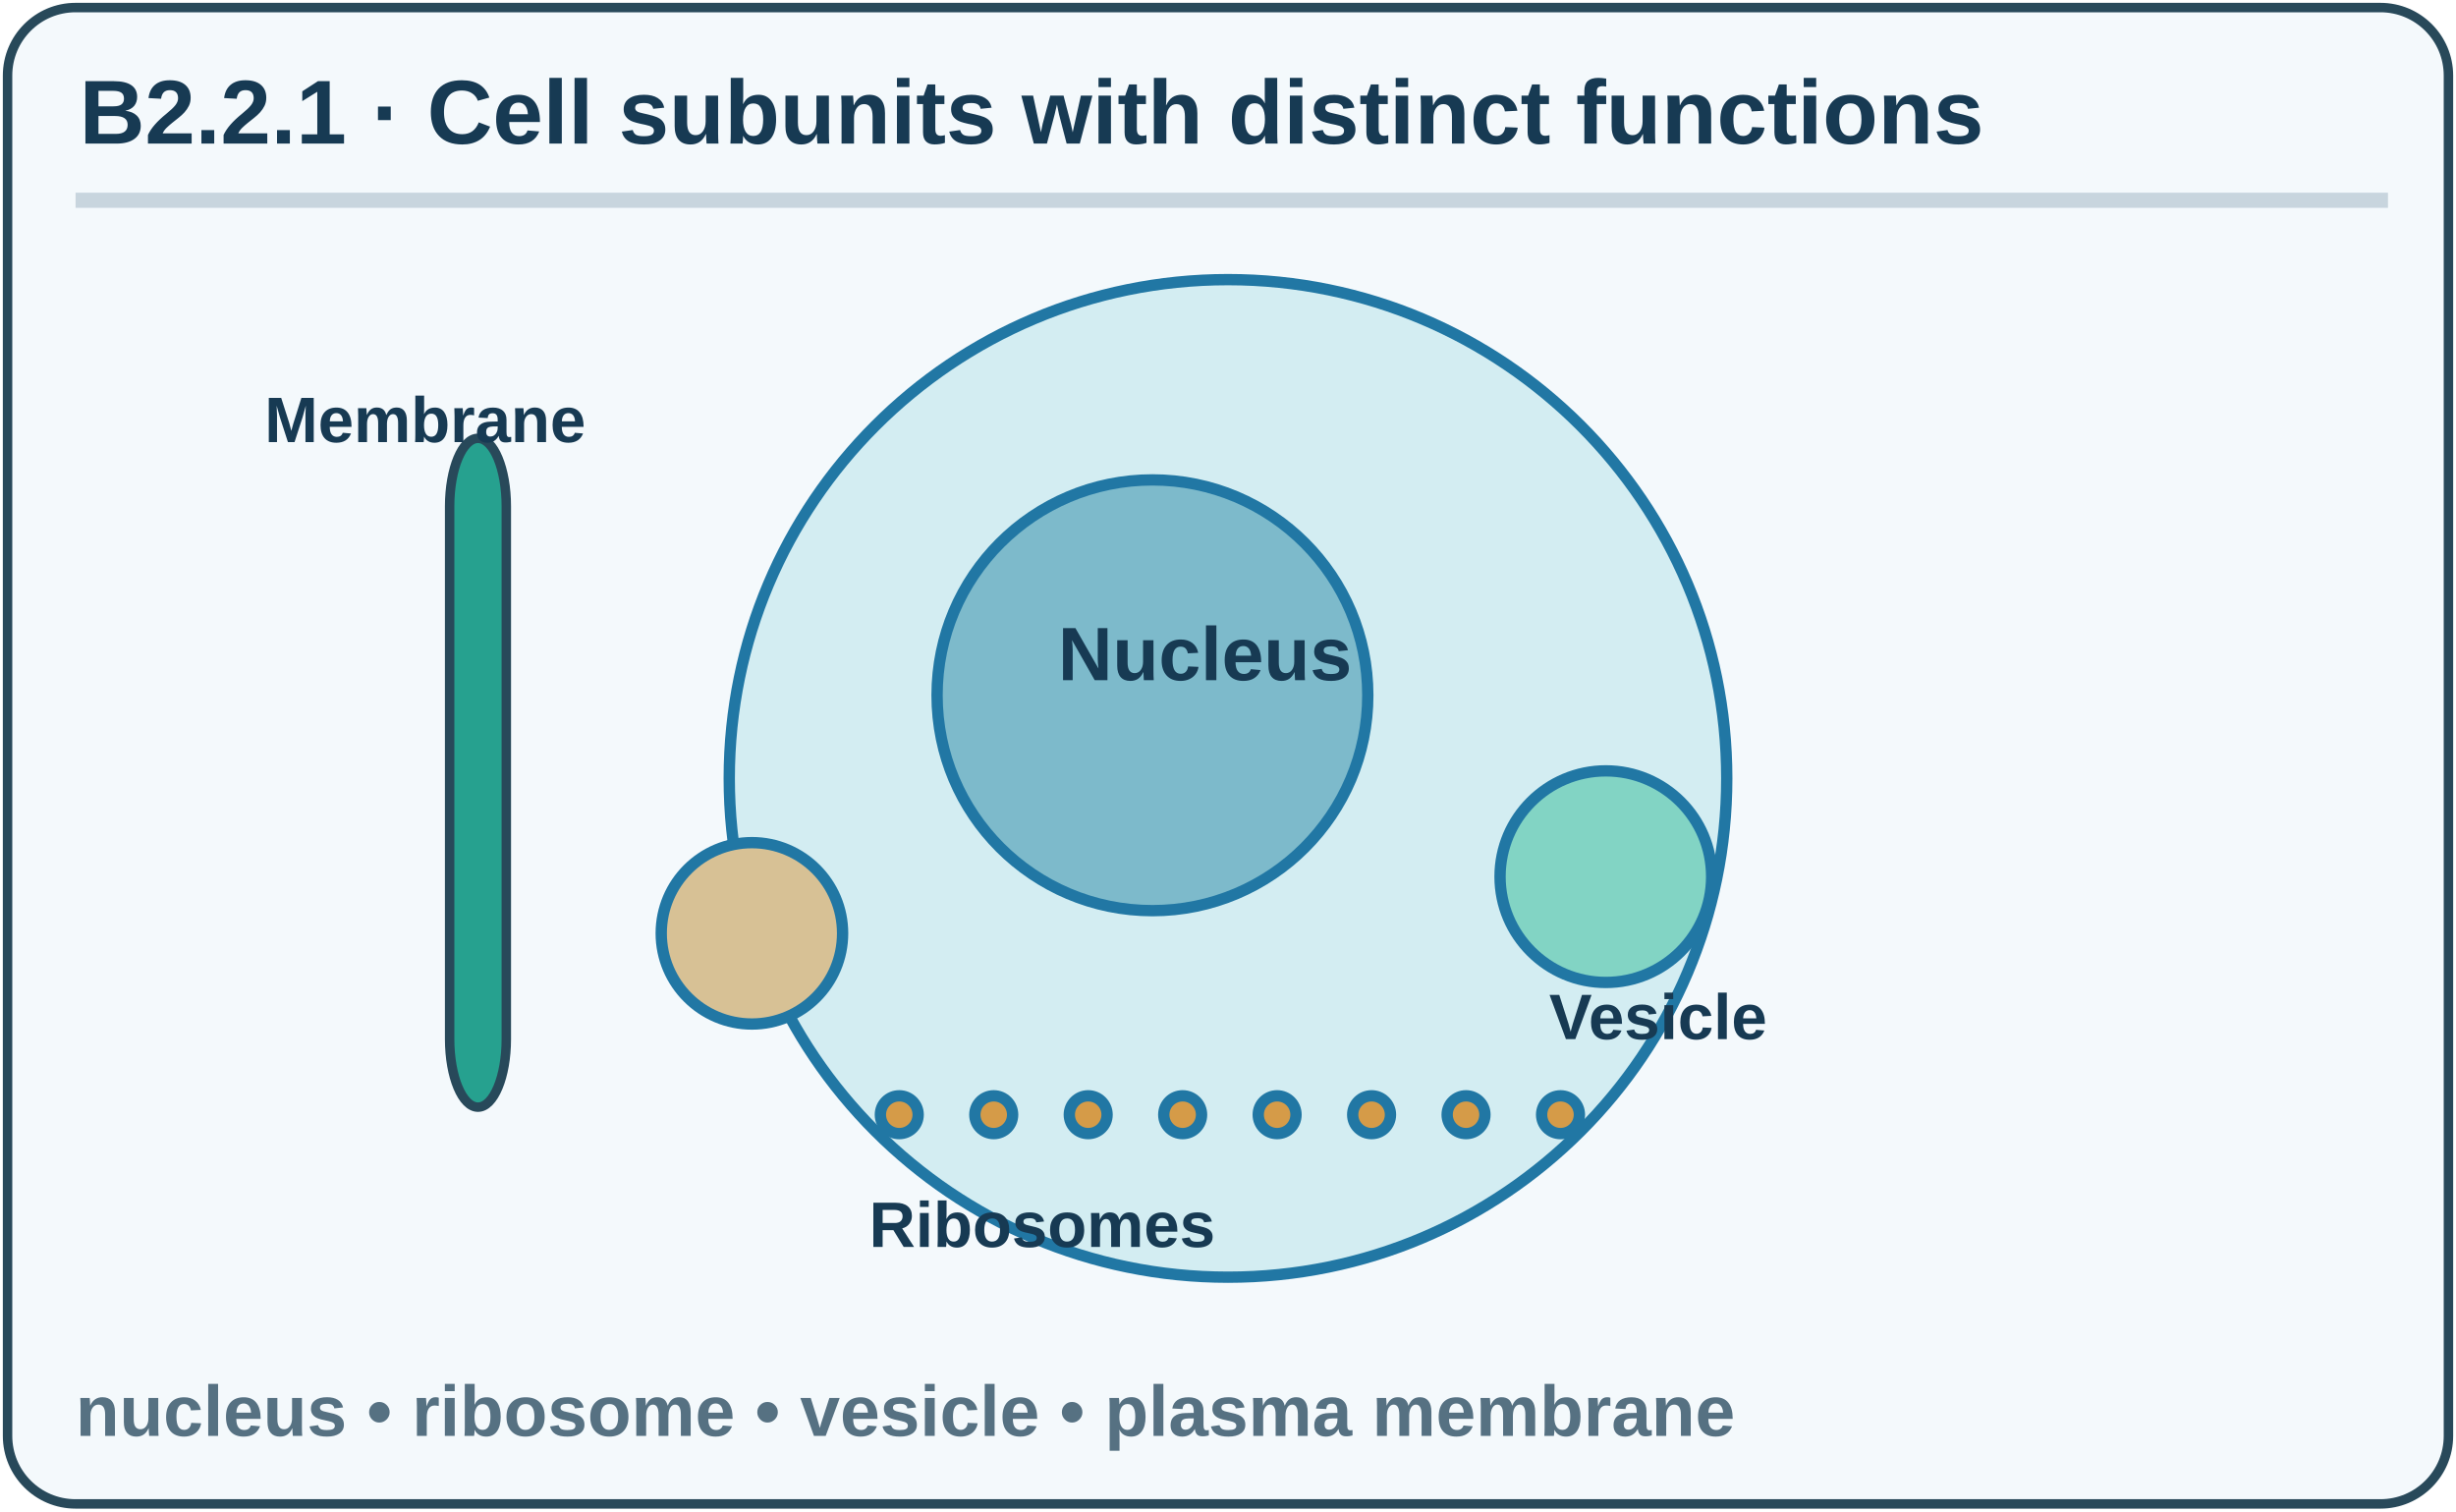
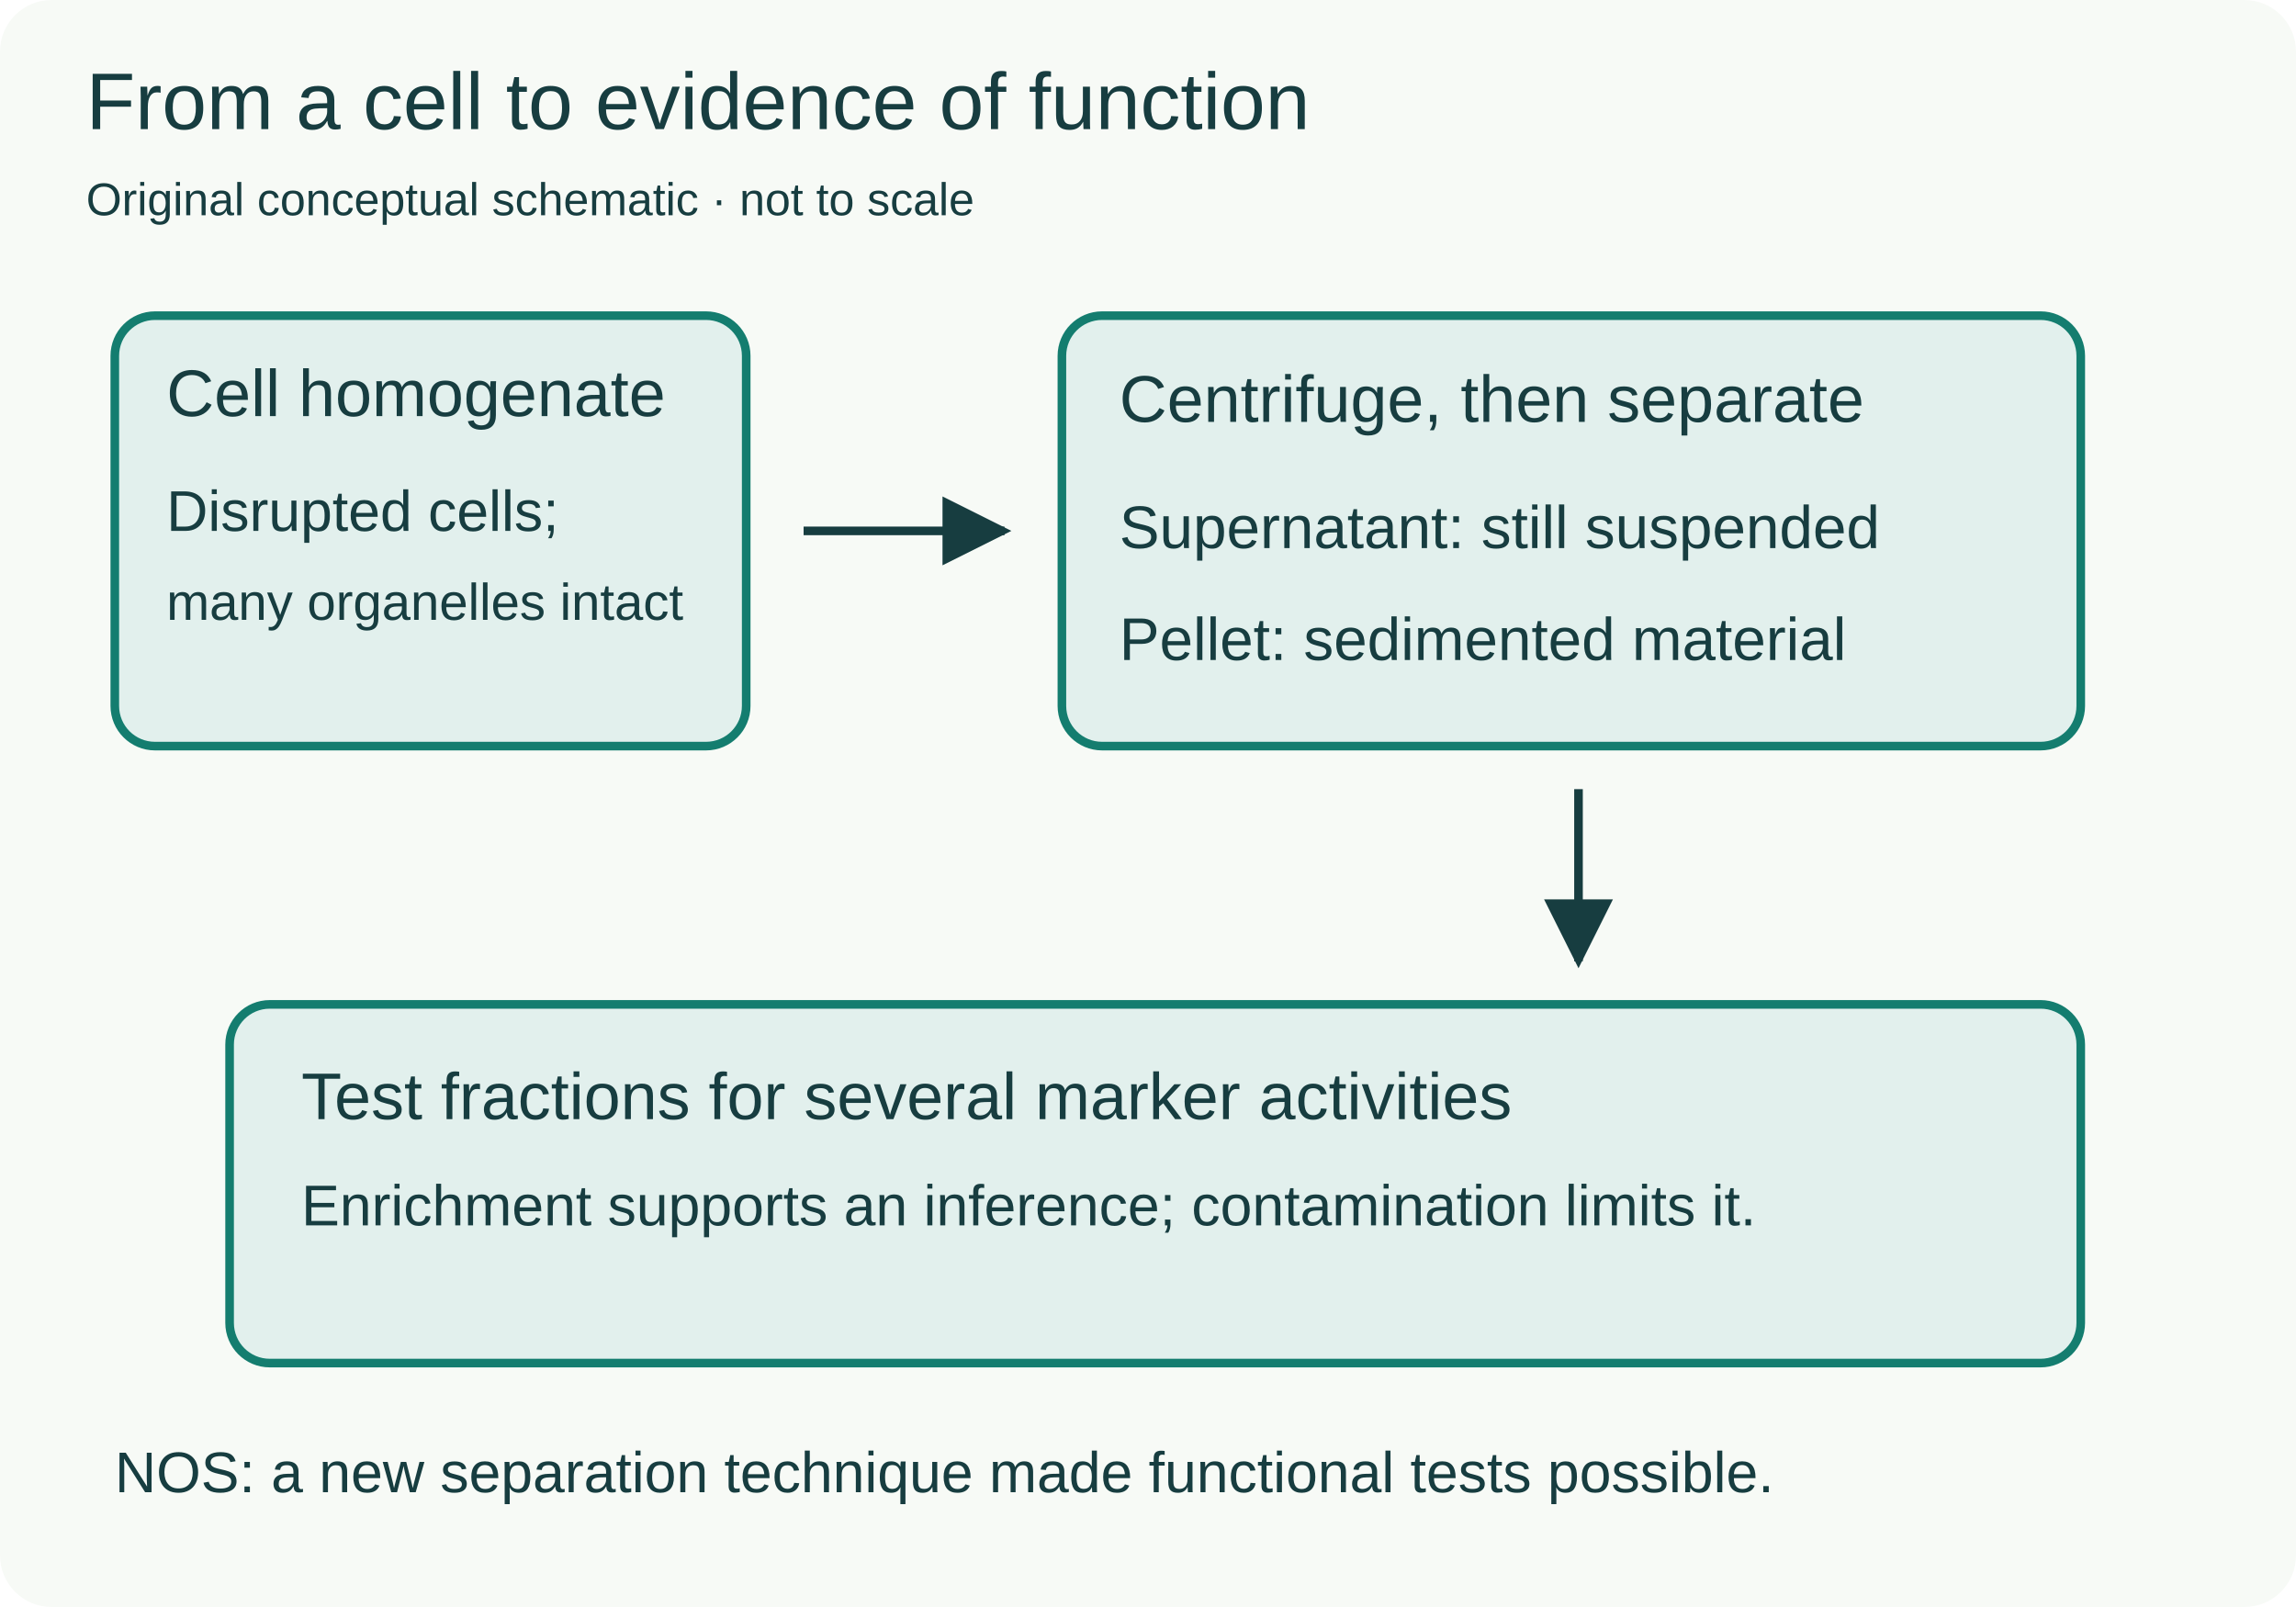
- <svg xmlns="http://www.w3.org/2000/svg" viewBox="0 0 650 400" role="img" aria-labelledby="title desc">
+ <svg xmlns="http://www.w3.org/2000/svg" viewBox="0 0 800 560" role="img" aria-labelledby="title desc">
  <defs>
-     <marker id="arrow" refX="6" refY="3" markerWidth="7" markerHeight="7" orient="auto">
-       <path d="M0 0 L6 3 L0 6" fill="#2177a4" />
+     <marker id="arrow" viewBox="0 0 10 10" refX="9" refY="5" markerWidth="8" markerHeight="8" orient="auto-start-reverse">
+       <path d="M0 0 L10 5 L0 10 Z" fill="#173d40" />
    </marker>
  </defs>
-   <rect x="2" y="2" width="646" height="396" rx="18" fill="#f4f9fc" stroke="#28495a" stroke-width="2.5" />
-   <text x="21" y="38" font-family="Arial,sans-serif" font-size="24" font-weight="600" fill="#173a53">B2.2.1 · Cell subunits with distinct functions</text>
-   <line x1="20" y1="53" x2="632" y2="53" stroke="#c8d5de" stroke-width="4" />
-   <circle cx="325" cy="206" r="132" fill="#d3edf2" stroke="#2177a4" stroke-width="3" />
-   <circle cx="305" cy="184" r="57" fill="#7dbacb" stroke="#2177a4" stroke-width="3" />
-   <circle cx="425" cy="232" r="28" fill="#82d4c4" stroke="#2177a4" stroke-width="3" />
-   <circle cx="199" cy="247" r="24" fill="#d7c195" stroke="#2177a4" stroke-width="3" />
-   <rect x="119" y="116" width="15" height="177" rx="18" fill="#26a18f" stroke="#28495a" stroke-width="2.5" />
-   <circle cx="238" cy="295" r="5" fill="#d59b48" stroke="#2177a4" stroke-width="3" />
-   <circle cx="263" cy="295" r="5" fill="#d59b48" stroke="#2177a4" stroke-width="3" />
-   <circle cx="288" cy="295" r="5" fill="#d59b48" stroke="#2177a4" stroke-width="3" />
-   <circle cx="313" cy="295" r="5" fill="#d59b48" stroke="#2177a4" stroke-width="3" />
-   <circle cx="338" cy="295" r="5" fill="#d59b48" stroke="#2177a4" stroke-width="3" />
-   <circle cx="363" cy="295" r="5" fill="#d59b48" stroke="#2177a4" stroke-width="3" />
-   <circle cx="388" cy="295" r="5" fill="#d59b48" stroke="#2177a4" stroke-width="3" />
-   <circle cx="413" cy="295" r="5" fill="#d59b48" stroke="#2177a4" stroke-width="3" />
-   <text x="280" y="180" font-family="Arial,sans-serif" font-size="20" font-weight="600" fill="#173a53">Nucleus</text>
-   <text x="410" y="275" font-family="Arial,sans-serif" font-size="17" font-weight="600" fill="#173a53">Vesicle</text>
-   <text x="70" y="117" font-family="Arial,sans-serif" font-size="17" font-weight="600" fill="#173a53">Membrane</text>
-   <text x="230" y="330" font-family="Arial,sans-serif" font-size="17" font-weight="600" fill="#173a53">Ribosomes</text>
-   <text x="20" y="380" font-family="Arial,sans-serif" font-size="19" font-weight="600" fill="#567182">nucleus • ribosome • vesicle • plasma membrane</text>
+   <rect width="800" height="560" rx="18" fill="#f7faf6" />
+   <g font-family="Arial, sans-serif">
+     <text x="30" y="45" font-size="28" fill="#173d40">From a cell to evidence of function</text>
+     <text x="30" y="75" font-size="16" fill="#173d40">Original conceptual schematic · not to scale</text>
+     <rect x="40" y="110" width="220" height="150" rx="14" fill="#e2f0ed" stroke="#147d6f" stroke-width="3" />
+     <text x="58" y="145" font-size="23" fill="#173d40">Cell homogenate</text>
+     <text x="58" y="185" font-size="20" fill="#173d40">Disrupted cells;</text>
+     <text x="58" y="216" font-size="18" fill="#173d40">many organelles intact</text>
+     <path d="M280 185 L350 185" stroke="#173d40" stroke-width="3" fill="none" marker-end="url(#arrow)" />
+     <rect x="370" y="110" width="355" height="150" rx="14" fill="#e2f0ed" stroke="#147d6f" stroke-width="3" />
+     <text x="390" y="147" font-size="23" fill="#173d40">Centrifuge, then separate</text>
+     <text x="390" y="191" font-size="21" fill="#173d40" data-recall-label="true">Supernatant: still suspended</text>
+     <text x="390" y="230" font-size="21" fill="#173d40" data-recall-label="true">Pellet: sedimented material</text>
+     <path d="M550 275 L550 335" stroke="#173d40" stroke-width="3" fill="none" marker-end="url(#arrow)" />
+     <rect x="80" y="350" width="645" height="125" rx="14" fill="#e2f0ed" stroke="#147d6f" stroke-width="3" />
+     <text x="105" y="390" font-size="23" fill="#173d40">Test fractions for several marker activities</text>
+     <text x="105" y="427" font-size="20" fill="#173d40">Enrichment supports an inference; contamination limits it.</text>
+     <text x="40" y="520" font-size="20" fill="#173d40">NOS: a new separation technique made functional tests possible.</text>
+   </g>
</svg>
